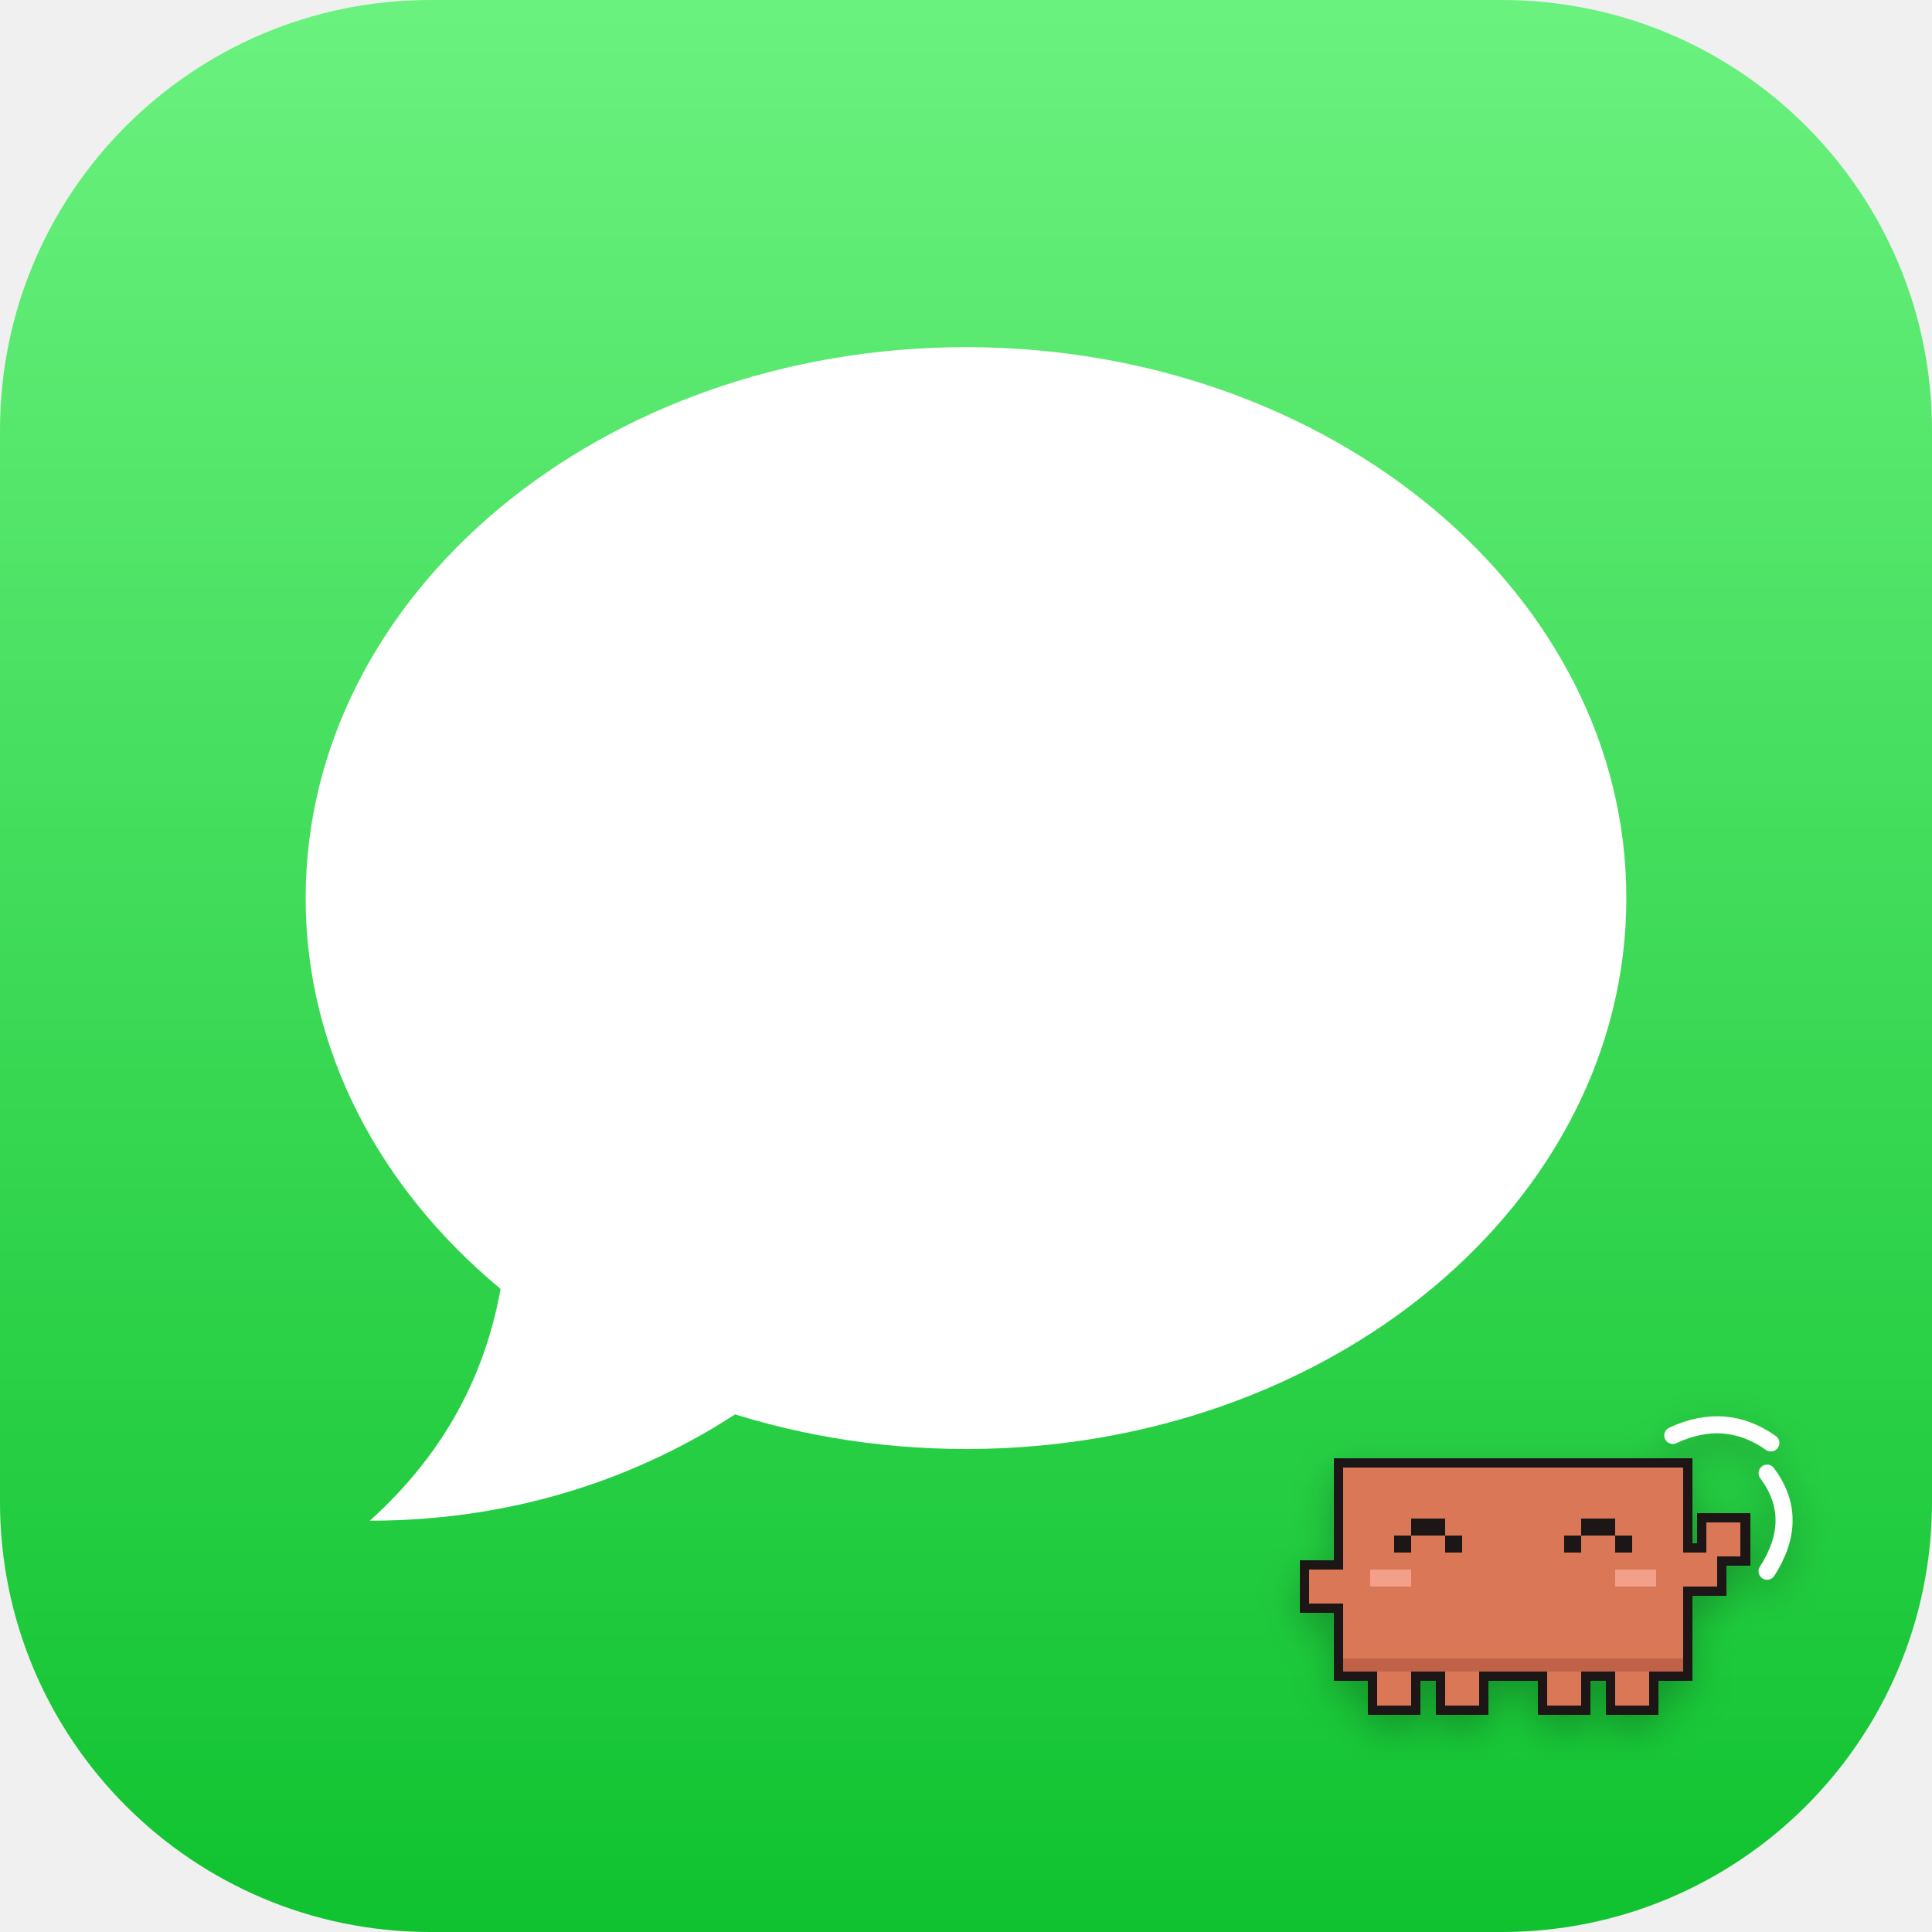
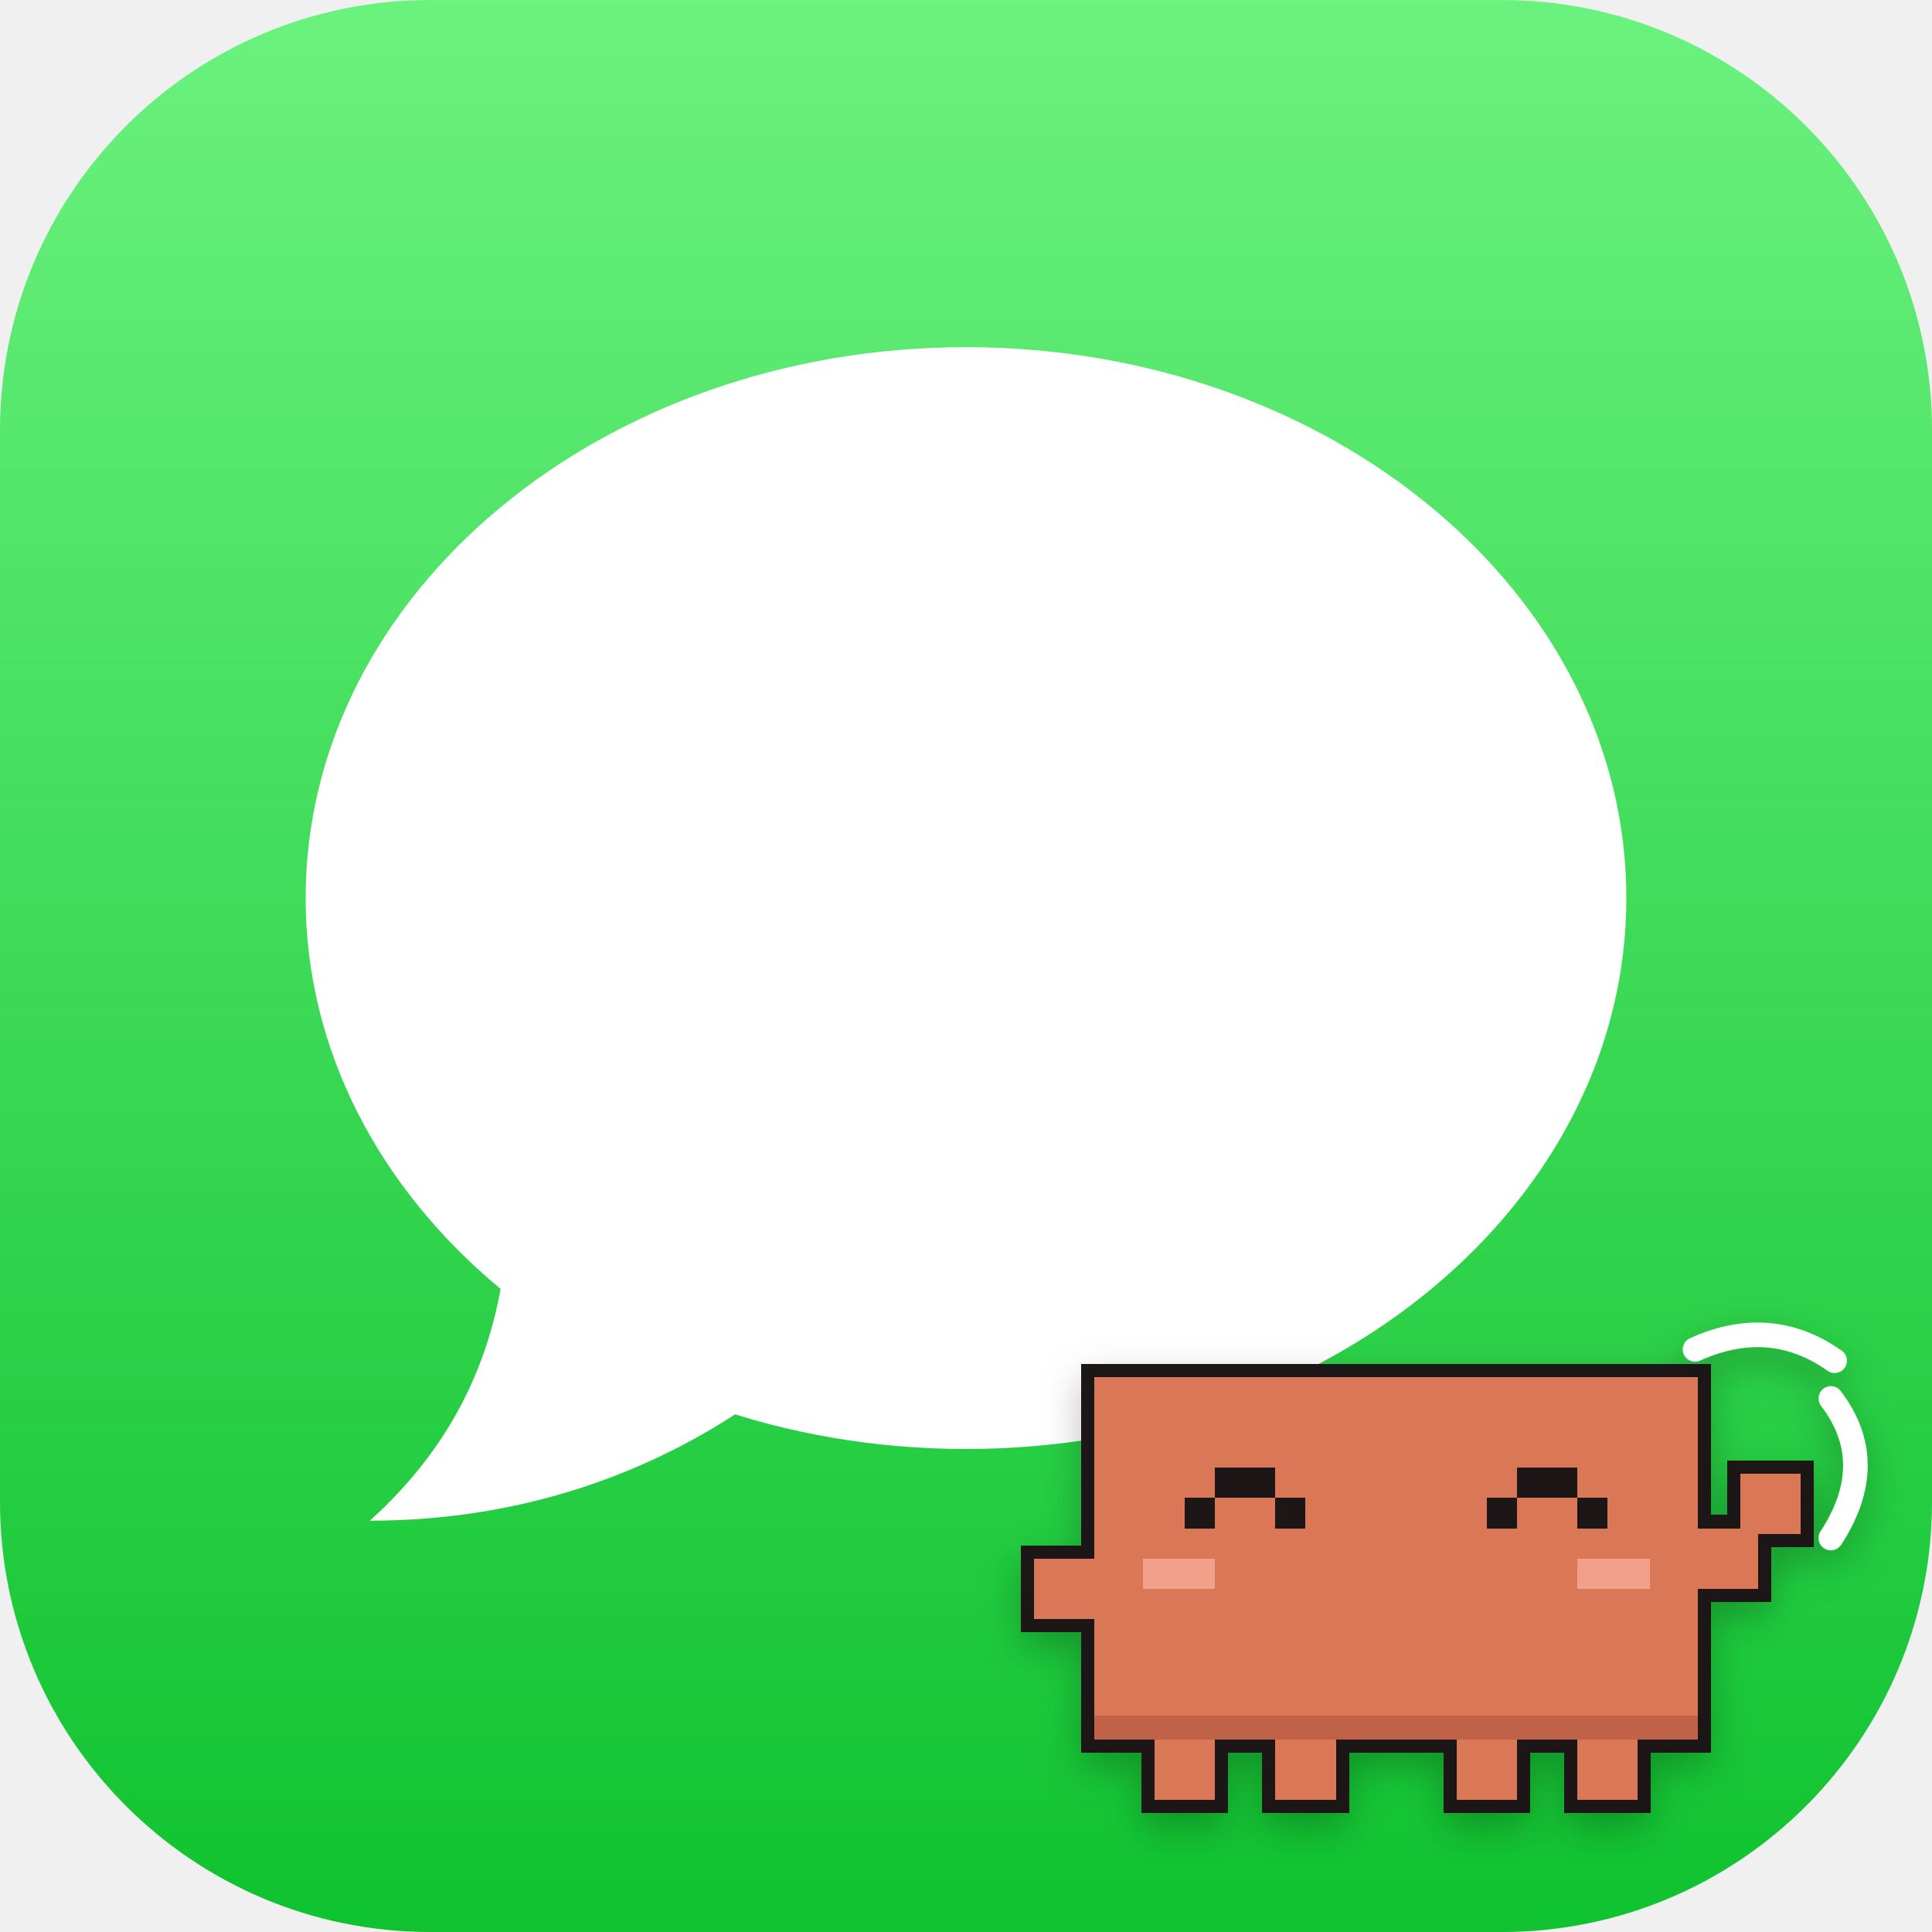
<svg xmlns="http://www.w3.org/2000/svg" width="1024" height="1024" viewBox="0 0 1024 1024">
  <defs>
    <linearGradient id="bg" x1="0" y1="0" x2="0" y2="1">
      <stop offset="0" stop-color="#6BF27F" />
      <stop offset="1" stop-color="#0FC22F" />
    </linearGradient>
    <linearGradient id="gr" x1="0" y1="0" x2="0" y2="1">
      <stop offset="0" stop-color="#6BF27F" />
      <stop offset="1" stop-color="#0FC22F" />
    </linearGradient>
    <filter id="sh" x="-20%" y="-20%" width="140%" height="140%">
      <feDropShadow dx="0" dy="8" stdDeviation="10" flood-color="#000" flood-opacity="0.25" />
    </filter>
    <clipPath id="ic">
      <rect width="1024" height="1024" rx="228" />
    </clipPath>
  </defs>
  <g clip-path="url(#ic)">
    <rect width="1024" height="1024" fill="url(#bg)" />
    <g fill="#fff">
      <ellipse cx="512" cy="476" rx="350" ry="292" />
      <path d="M268 664 C 262 724 236 770 196 806 C 278 806 346 780 398 744 Z" />
    </g>
    <g filter="url(#sh)">
-       <g fill="none" stroke="#fff" stroke-width="9" stroke-linecap="round">
-         <path d="M936.6 780.8 q 18 24 0 52" />
-         <path d="M886.6 760.8 q 28 -13 52 4" />
+       <g fill="none" stroke="#fff" stroke-width="13" stroke-linecap="round">
+         <path d="M970.4 741.2 q 26 34 0 74" />
+         <path d="M898.4 715.2 q 40 -18 74 6" />
      </g>
      <g shape-rendering="crispEdges">
-         <rect x="730.0" y="886.0" width="18.0" height="18.0" fill="#1E1814" stroke="#1E1814" stroke-width="10" />
-         <rect x="766.0" y="886.0" width="18.0" height="18.0" fill="#1E1814" stroke="#1E1814" stroke-width="10" />
-         <rect x="820.0" y="886.0" width="18.0" height="18.0" fill="#1E1814" stroke="#1E1814" stroke-width="10" />
-         <rect x="856.0" y="886.0" width="18.0" height="18.0" fill="#1E1814" stroke="#1E1814" stroke-width="10" />
-         <rect x="712.0" y="778.0" width="180.0" height="108.0" fill="#1E1814" stroke="#1E1814" stroke-width="10" />
-         <rect x="694.0" y="832.0" width="18.0" height="18.0" fill="#1E1814" stroke="#1E1814" stroke-width="10" />
-         <rect x="892.0" y="823.0" width="18.0" height="18.0" fill="#1E1814" stroke="#1E1814" stroke-width="10" />
-         <rect x="904.6" y="806.8" width="18.0" height="18.0" fill="#1E1814" stroke="#1E1814" stroke-width="10" />
-         <rect x="730.0" y="886.0" width="18.0" height="18.0" fill="#D97757" />
-         <rect x="766.0" y="886.0" width="18.0" height="18.0" fill="#D97757" />
-         <rect x="820.0" y="886.0" width="18.0" height="18.0" fill="#D97757" />
-         <rect x="856.0" y="886.0" width="18.0" height="18.0" fill="#D97757" />
-         <rect x="712.0" y="778.0" width="180.0" height="108.0" fill="#D97757" />
-         <rect x="694.0" y="832.0" width="18.0" height="18.0" fill="#D97757" />
-         <rect x="892.0" y="823.0" width="18.0" height="18.0" fill="#D97757" />
-         <rect x="904.6" y="806.8" width="18.0" height="18.0" fill="#D97757" />
-         <rect x="712.0" y="878.8" width="180.0" height="7.2" fill="#BF6246" />
-         <rect x="739.0" y="814.0" width="9.0" height="9.0" fill="#1E1814" />
-         <rect x="748.0" y="805.0" width="18.0" height="9.0" fill="#1E1814" />
-         <rect x="766.0" y="814.0" width="9.0" height="9.0" fill="#1E1814" />
-         <rect x="829.0" y="814.0" width="9.0" height="9.0" fill="#1E1814" />
-         <rect x="838.0" y="805.0" width="18.0" height="9.0" fill="#1E1814" />
-         <rect x="856.0" y="814.0" width="9.0" height="9.0" fill="#1E1814" />
-         <rect x="726.4" y="832.0" width="21.6" height="9.0" fill="#F2A08A" />
-         <rect x="856.0" y="832.0" width="21.6" height="9.0" fill="#F2A08A" />
+         <rect x="612.0" y="922.0" width="32.0" height="32.0" fill="#1E1814" stroke="#1E1814" stroke-width="14" />
+         <rect x="676.0" y="922.0" width="32.0" height="32.0" fill="#1E1814" stroke="#1E1814" stroke-width="14" />
+         <rect x="772.0" y="922.0" width="32.0" height="32.0" fill="#1E1814" stroke="#1E1814" stroke-width="14" />
+         <rect x="836.0" y="922.0" width="32.0" height="32.0" fill="#1E1814" stroke="#1E1814" stroke-width="14" />
+         <rect x="580.0" y="730.0" width="320.0" height="192.0" fill="#1E1814" stroke="#1E1814" stroke-width="14" />
+         <rect x="548.0" y="826.0" width="32.0" height="32.0" fill="#1E1814" stroke="#1E1814" stroke-width="14" />
+         <rect x="900.0" y="810.0" width="32.0" height="32.0" fill="#1E1814" stroke="#1E1814" stroke-width="14" />
+         <rect x="922.4" y="781.2" width="32.0" height="32.0" fill="#1E1814" stroke="#1E1814" stroke-width="14" />
+         <rect x="612.0" y="922.0" width="32.0" height="32.0" fill="#D97757" />
+         <rect x="676.0" y="922.0" width="32.0" height="32.0" fill="#D97757" />
+         <rect x="772.0" y="922.0" width="32.0" height="32.0" fill="#D97757" />
+         <rect x="836.0" y="922.0" width="32.0" height="32.0" fill="#D97757" />
+         <rect x="580.0" y="730.0" width="320.0" height="192.0" fill="#D97757" />
+         <rect x="548.0" y="826.0" width="32.0" height="32.0" fill="#D97757" />
+         <rect x="900.0" y="810.0" width="32.0" height="32.0" fill="#D97757" />
+         <rect x="922.4" y="781.2" width="32.0" height="32.0" fill="#D97757" />
+         <rect x="580.0" y="909.2" width="320.0" height="12.8" fill="#BF6246" />
+         <rect x="628.0" y="794.0" width="16.0" height="16.0" fill="#1E1814" />
+         <rect x="644.0" y="778.0" width="32.0" height="16.0" fill="#1E1814" />
+         <rect x="676.0" y="794.0" width="16.0" height="16.0" fill="#1E1814" />
+         <rect x="788.0" y="794.0" width="16.0" height="16.0" fill="#1E1814" />
+         <rect x="804.0" y="778.0" width="32.0" height="16.0" fill="#1E1814" />
+         <rect x="836.0" y="794.0" width="16.0" height="16.0" fill="#1E1814" />
+         <rect x="605.6" y="826.0" width="38.4" height="16.0" fill="#F2A08A" />
+         <rect x="836.0" y="826.0" width="38.4" height="16.0" fill="#F2A08A" />
      </g>
    </g>
  </g>
</svg>
